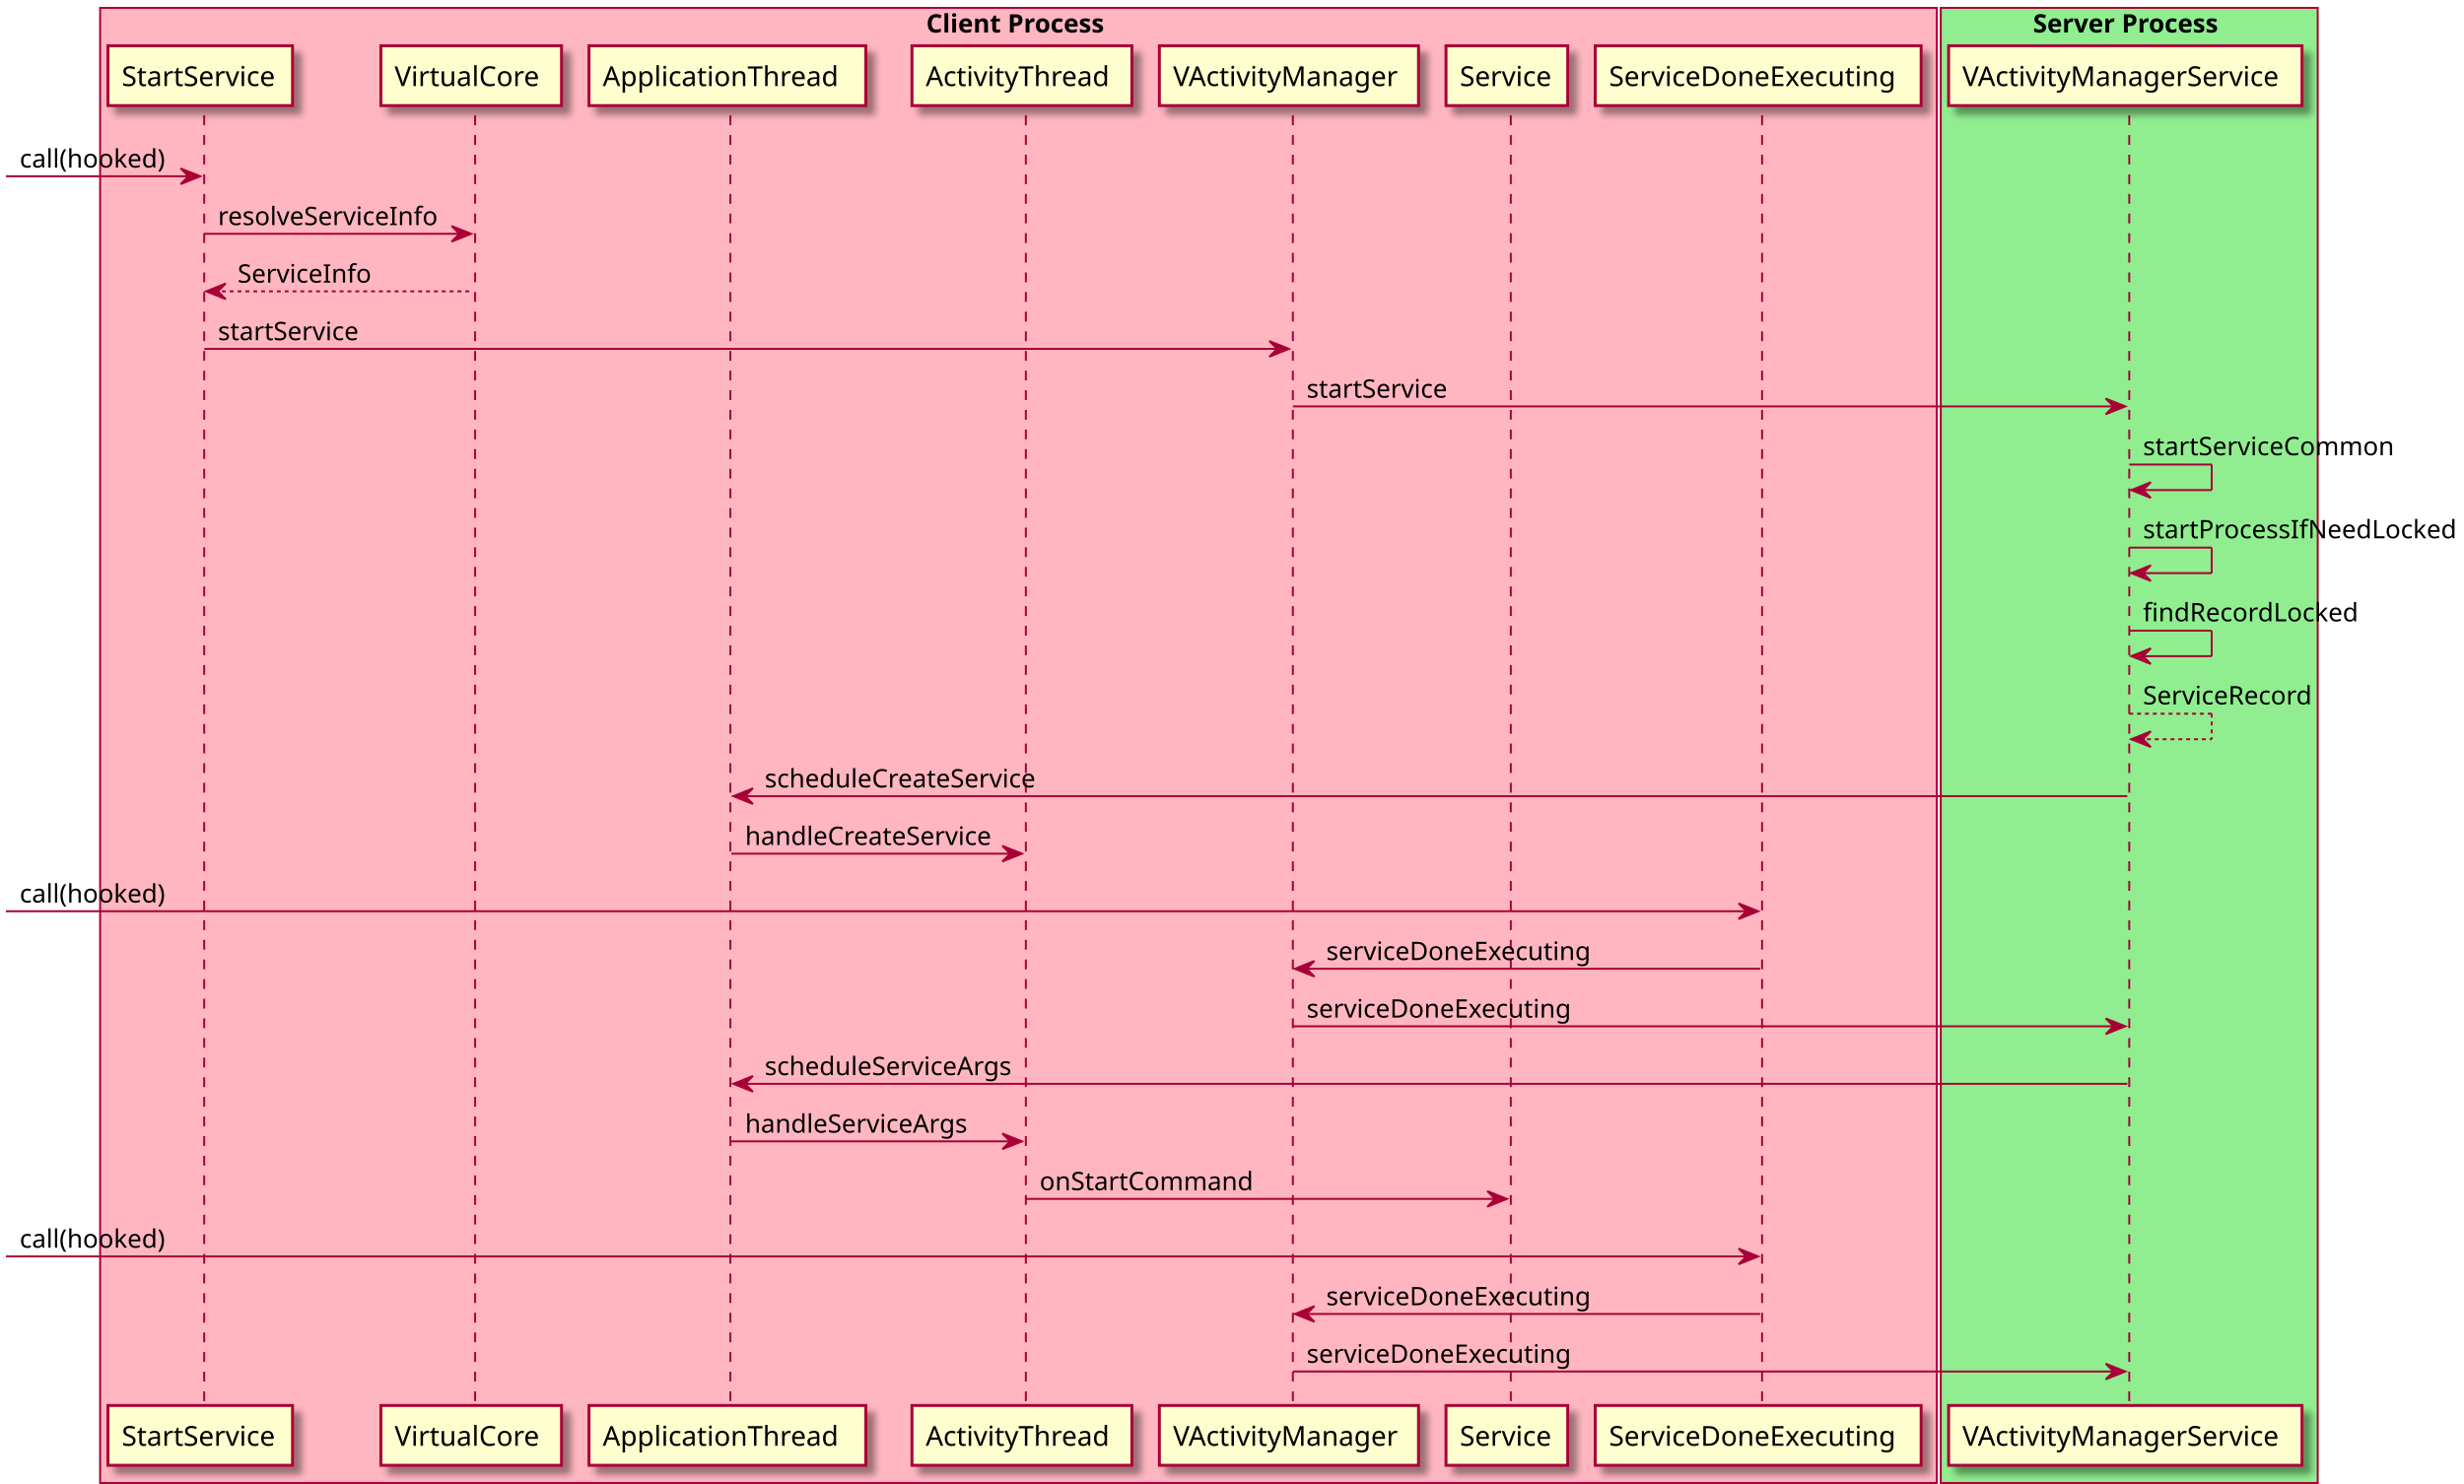
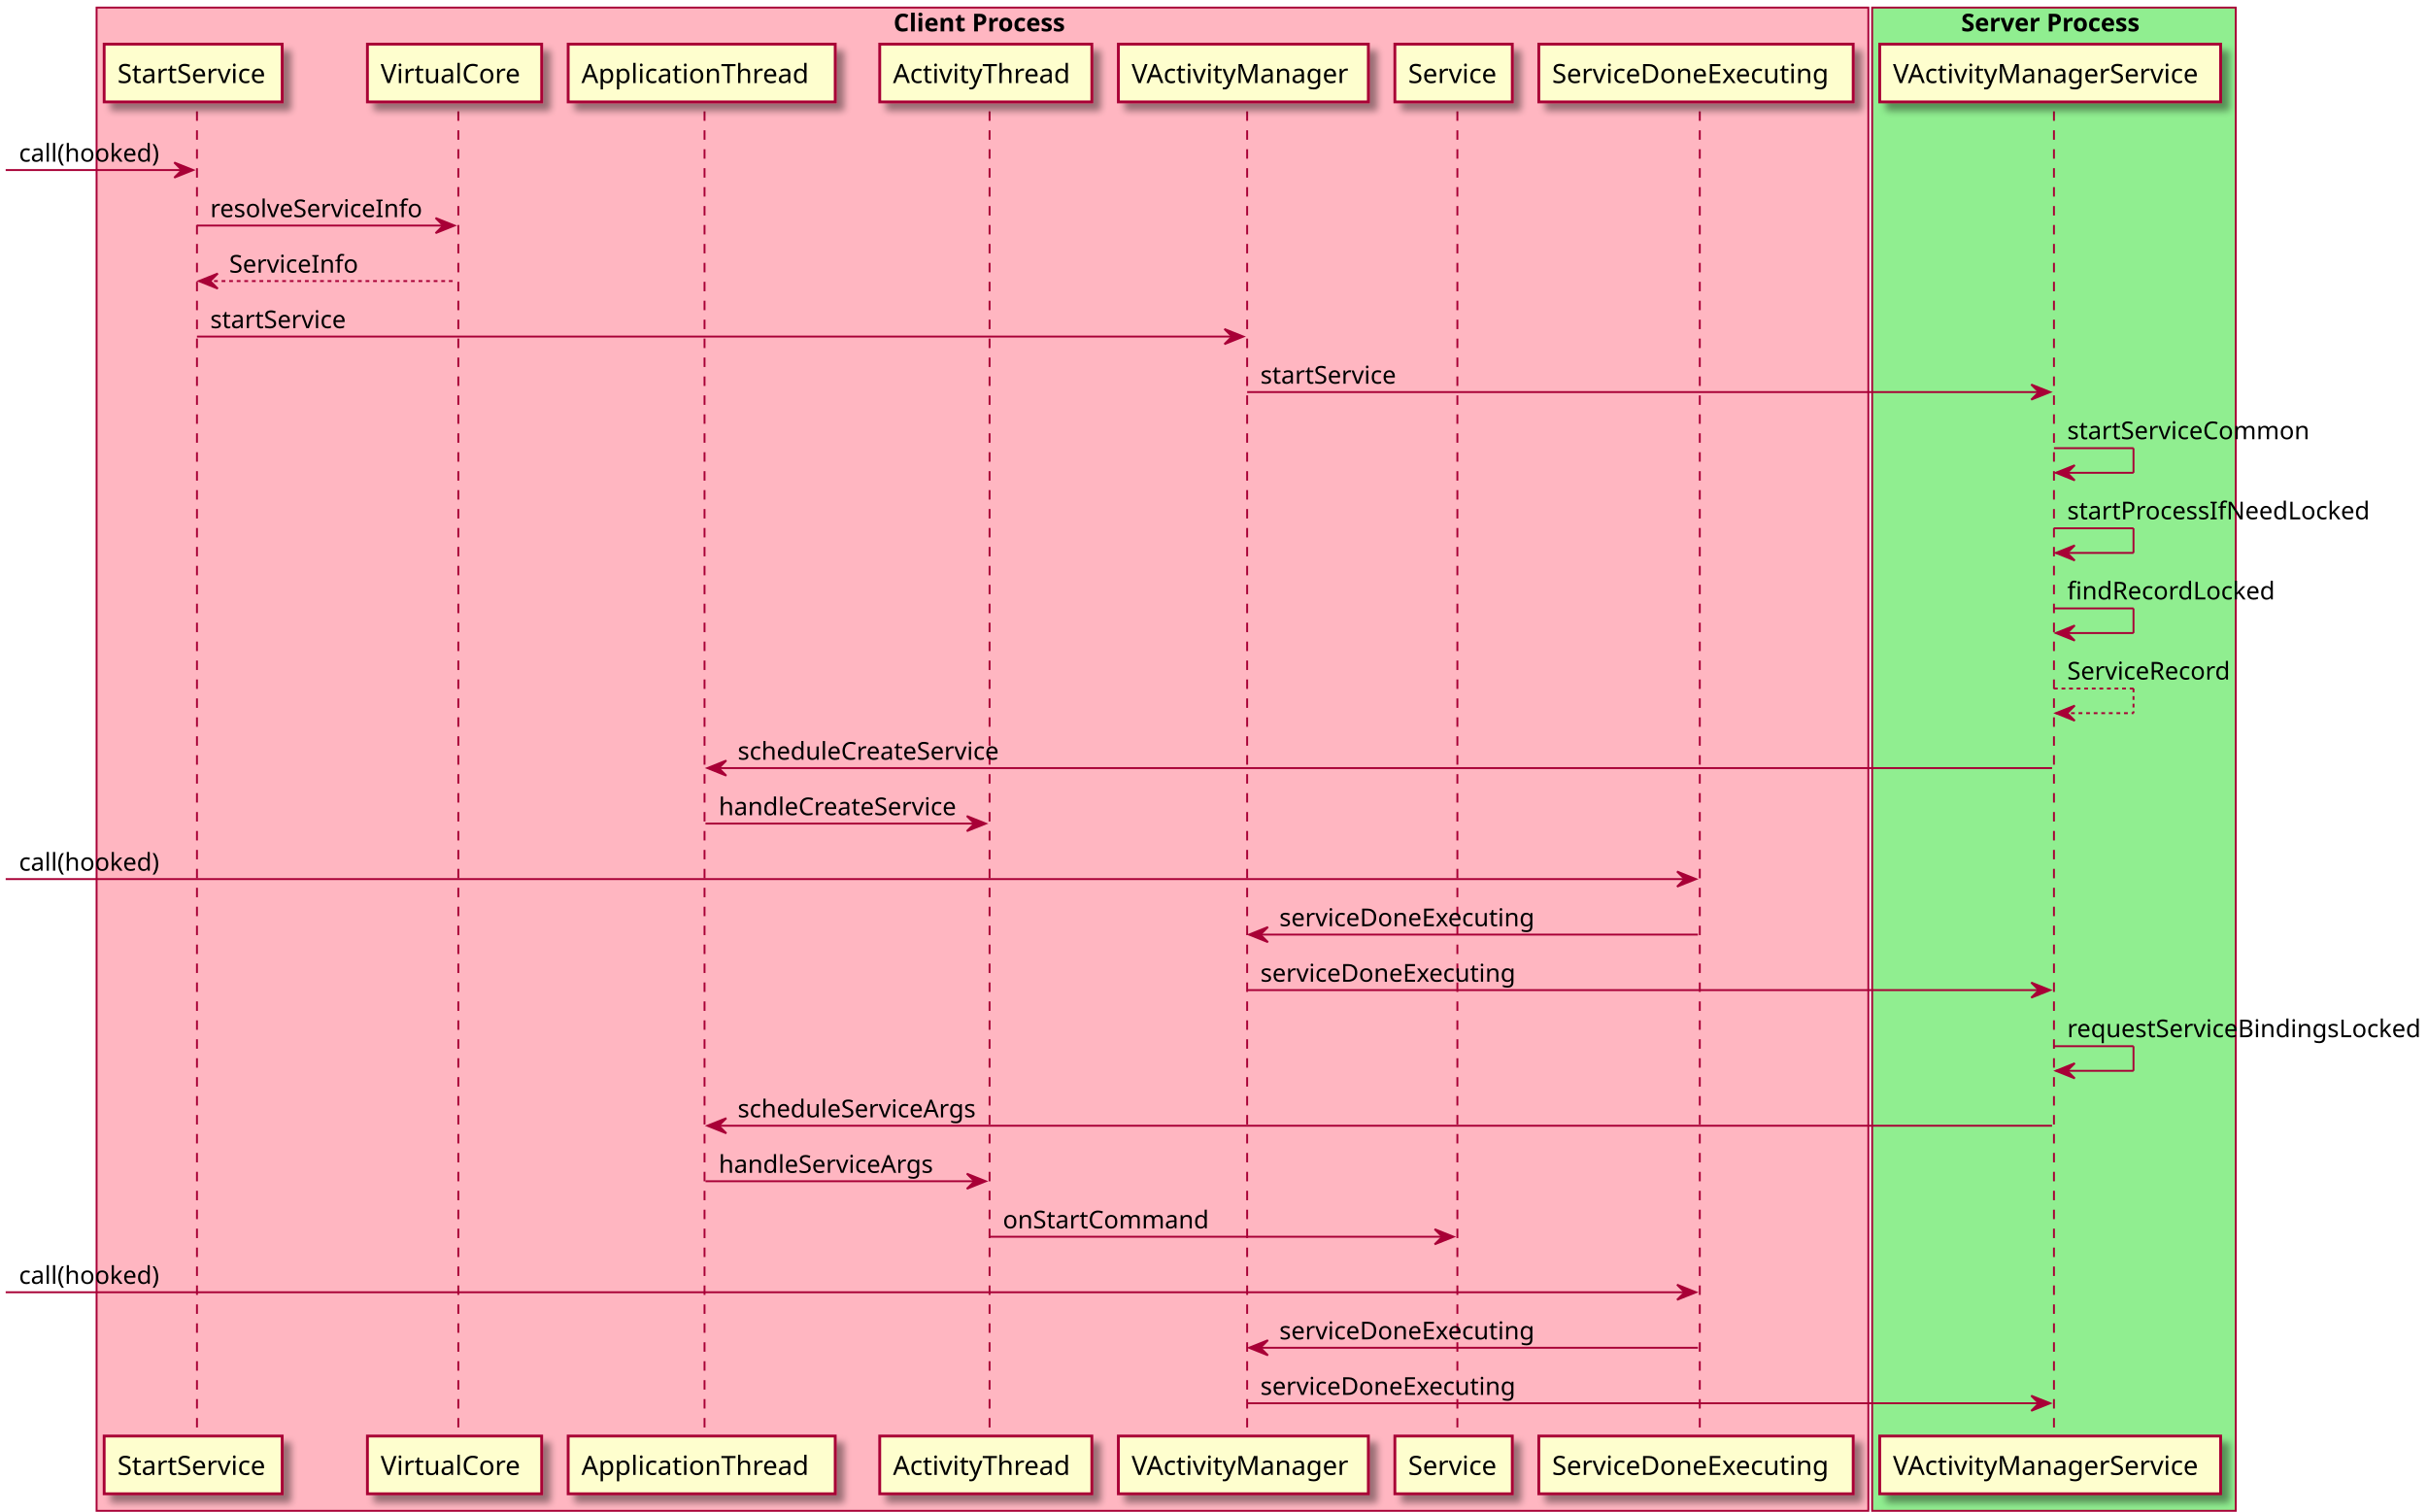
- <svg xmlns="http://www.w3.org/2000/svg" contentScriptType="application/ecmascript" contentStyleType="text/css" height="756px" preserveAspectRatio="none" style="width:1255px;height:756px;" version="1.1" viewBox="0 0 1255 756" width="1255px" zoomAndPan="magnify">
+ <svg xmlns="http://www.w3.org/2000/svg" contentScriptType="application/ecmascript" contentStyleType="text/css" height="798px" preserveAspectRatio="none" style="width:1282px;height:798px;" version="1.1" viewBox="0 0 1282 798" width="1282px" zoomAndPan="magnify">
  <defs>
-     <filter height="300%" id="f63hr017o1xb8" width="300%" x="-1" y="-1">
+     <filter height="300%" id="f1rx0z4woqqmkq" width="300%" x="-1" y="-1">
      <feGaussianBlur result="blurOut" stdDeviation="2.0" />
      <feColorMatrix in="blurOut" result="blurOut2" type="matrix" values="0 0 0 0 0 0 0 0 0 0 0 0 0 0 0 0 0 0 .4 0" />
      <feOffset dx="4.0" dy="4.0" in="blurOut2" result="blurOut3" />
      <feBlend in="SourceGraphic" in2="blurOut3" mode="normal" />
    </filter>
  </defs>
  <g>
-     <rect fill="#FFB6C1" height="751.498" style="stroke: #A80036; stroke-width: 1.0;" width="935.5" x="51" y="4" />
+     <rect fill="#FFB6C1" height="793.809" style="stroke: #A80036; stroke-width: 1.0;" width="935.5" x="51" y="4" />
    <text fill="#000000" font-family="sans-serif" font-size="13" font-weight="bold" lengthAdjust="spacingAndGlyphs" textLength="94" x="471.75" y="16.568">Client Process</text>
-     <rect fill="#90EE90" height="751.498" style="stroke: #A80036; stroke-width: 1.0;" width="192" x="988.5" y="4" />
+     <rect fill="#90EE90" height="793.809" style="stroke: #A80036; stroke-width: 1.0;" width="192" x="988.5" y="4" />
    <text fill="#000000" font-family="sans-serif" font-size="13" font-weight="bold" lengthAdjust="spacingAndGlyphs" textLength="98" x="1035.5" y="16.568">Server Process</text>
-     <line style="stroke: #A80036; stroke-width: 1.0; stroke-dasharray: 5.0,5.0;" x1="104" x2="104" y1="58.799" y2="717.01" />
-     <line style="stroke: #A80036; stroke-width: 1.0; stroke-dasharray: 5.0,5.0;" x1="242" x2="242" y1="58.799" y2="717.01" />
-     <line style="stroke: #A80036; stroke-width: 1.0; stroke-dasharray: 5.0,5.0;" x1="372" x2="372" y1="58.799" y2="717.01" />
-     <line style="stroke: #A80036; stroke-width: 1.0; stroke-dasharray: 5.0,5.0;" x1="522.5" x2="522.5" y1="58.799" y2="717.01" />
-     <line style="stroke: #A80036; stroke-width: 1.0; stroke-dasharray: 5.0,5.0;" x1="658.5" x2="658.5" y1="58.799" y2="717.01" />
-     <line style="stroke: #A80036; stroke-width: 1.0; stroke-dasharray: 5.0,5.0;" x1="769.5" x2="769.5" y1="58.799" y2="717.01" />
-     <line style="stroke: #A80036; stroke-width: 1.0; stroke-dasharray: 5.0,5.0;" x1="897.5" x2="897.5" y1="58.799" y2="717.01" />
-     <line style="stroke: #A80036; stroke-width: 1.0; stroke-dasharray: 5.0,5.0;" x1="1084.5" x2="1084.5" y1="58.799" y2="717.01" />
-     <rect fill="#FEFECE" filter="url(#f63hr017o1xb8)" height="30.488" style="stroke: #A80036; stroke-width: 1.5;" width="94" x="55" y="23.311" />
+     <line style="stroke: #A80036; stroke-width: 1.0; stroke-dasharray: 5.0,5.0;" x1="104" x2="104" y1="58.799" y2="759.32" />
+     <line style="stroke: #A80036; stroke-width: 1.0; stroke-dasharray: 5.0,5.0;" x1="242" x2="242" y1="58.799" y2="759.32" />
+     <line style="stroke: #A80036; stroke-width: 1.0; stroke-dasharray: 5.0,5.0;" x1="372" x2="372" y1="58.799" y2="759.32" />
+     <line style="stroke: #A80036; stroke-width: 1.0; stroke-dasharray: 5.0,5.0;" x1="522.5" x2="522.5" y1="58.799" y2="759.32" />
+     <line style="stroke: #A80036; stroke-width: 1.0; stroke-dasharray: 5.0,5.0;" x1="658.5" x2="658.5" y1="58.799" y2="759.32" />
+     <line style="stroke: #A80036; stroke-width: 1.0; stroke-dasharray: 5.0,5.0;" x1="769.5" x2="769.5" y1="58.799" y2="759.32" />
+     <line style="stroke: #A80036; stroke-width: 1.0; stroke-dasharray: 5.0,5.0;" x1="897.5" x2="897.5" y1="58.799" y2="759.32" />
+     <line style="stroke: #A80036; stroke-width: 1.0; stroke-dasharray: 5.0,5.0;" x1="1084.5" x2="1084.5" y1="58.799" y2="759.32" />
+     <rect fill="#FEFECE" filter="url(#f1rx0z4woqqmkq)" height="30.488" style="stroke: #A80036; stroke-width: 1.5;" width="94" x="55" y="23.311" />
    <text fill="#000000" font-family="sans-serif" font-size="14" lengthAdjust="spacingAndGlyphs" textLength="80" x="62" y="43.846">StartService</text>
-     <rect fill="#FEFECE" filter="url(#f63hr017o1xb8)" height="30.488" style="stroke: #A80036; stroke-width: 1.5;" width="94" x="55" y="716.01" />
-     <text fill="#000000" font-family="sans-serif" font-size="14" lengthAdjust="spacingAndGlyphs" textLength="80" x="62" y="736.545">StartService</text>
-     <rect fill="#FEFECE" filter="url(#f63hr017o1xb8)" height="30.488" style="stroke: #A80036; stroke-width: 1.5;" width="92" x="194" y="23.311" />
+     <rect fill="#FEFECE" filter="url(#f1rx0z4woqqmkq)" height="30.488" style="stroke: #A80036; stroke-width: 1.5;" width="94" x="55" y="758.32" />
+     <text fill="#000000" font-family="sans-serif" font-size="14" lengthAdjust="spacingAndGlyphs" textLength="80" x="62" y="778.856">StartService</text>
+     <rect fill="#FEFECE" filter="url(#f1rx0z4woqqmkq)" height="30.488" style="stroke: #A80036; stroke-width: 1.5;" width="92" x="194" y="23.311" />
    <text fill="#000000" font-family="sans-serif" font-size="14" lengthAdjust="spacingAndGlyphs" textLength="78" x="201" y="43.846">VirtualCore</text>
-     <rect fill="#FEFECE" filter="url(#f63hr017o1xb8)" height="30.488" style="stroke: #A80036; stroke-width: 1.5;" width="92" x="194" y="716.01" />
-     <text fill="#000000" font-family="sans-serif" font-size="14" lengthAdjust="spacingAndGlyphs" textLength="78" x="201" y="736.545">VirtualCore</text>
-     <rect fill="#FEFECE" filter="url(#f63hr017o1xb8)" height="30.488" style="stroke: #A80036; stroke-width: 1.5;" width="141" x="300" y="23.311" />
+     <rect fill="#FEFECE" filter="url(#f1rx0z4woqqmkq)" height="30.488" style="stroke: #A80036; stroke-width: 1.5;" width="92" x="194" y="758.32" />
+     <text fill="#000000" font-family="sans-serif" font-size="14" lengthAdjust="spacingAndGlyphs" textLength="78" x="201" y="778.856">VirtualCore</text>
+     <rect fill="#FEFECE" filter="url(#f1rx0z4woqqmkq)" height="30.488" style="stroke: #A80036; stroke-width: 1.5;" width="141" x="300" y="23.311" />
    <text fill="#000000" font-family="sans-serif" font-size="14" lengthAdjust="spacingAndGlyphs" textLength="127" x="307" y="43.846">ApplicationThread</text>
-     <rect fill="#FEFECE" filter="url(#f63hr017o1xb8)" height="30.488" style="stroke: #A80036; stroke-width: 1.5;" width="141" x="300" y="716.01" />
-     <text fill="#000000" font-family="sans-serif" font-size="14" lengthAdjust="spacingAndGlyphs" textLength="127" x="307" y="736.545">ApplicationThread</text>
-     <rect fill="#FEFECE" filter="url(#f63hr017o1xb8)" height="30.488" style="stroke: #A80036; stroke-width: 1.5;" width="112" x="464.5" y="23.311" />
+     <rect fill="#FEFECE" filter="url(#f1rx0z4woqqmkq)" height="30.488" style="stroke: #A80036; stroke-width: 1.5;" width="141" x="300" y="758.32" />
+     <text fill="#000000" font-family="sans-serif" font-size="14" lengthAdjust="spacingAndGlyphs" textLength="127" x="307" y="778.856">ApplicationThread</text>
+     <rect fill="#FEFECE" filter="url(#f1rx0z4woqqmkq)" height="30.488" style="stroke: #A80036; stroke-width: 1.5;" width="112" x="464.5" y="23.311" />
    <text fill="#000000" font-family="sans-serif" font-size="14" lengthAdjust="spacingAndGlyphs" textLength="98" x="471.5" y="43.846">ActivityThread</text>
-     <rect fill="#FEFECE" filter="url(#f63hr017o1xb8)" height="30.488" style="stroke: #A80036; stroke-width: 1.5;" width="112" x="464.5" y="716.01" />
-     <text fill="#000000" font-family="sans-serif" font-size="14" lengthAdjust="spacingAndGlyphs" textLength="98" x="471.5" y="736.545">ActivityThread</text>
-     <rect fill="#FEFECE" filter="url(#f63hr017o1xb8)" height="30.488" style="stroke: #A80036; stroke-width: 1.5;" width="132" x="590.5" y="23.311" />
+     <rect fill="#FEFECE" filter="url(#f1rx0z4woqqmkq)" height="30.488" style="stroke: #A80036; stroke-width: 1.5;" width="112" x="464.5" y="758.32" />
+     <text fill="#000000" font-family="sans-serif" font-size="14" lengthAdjust="spacingAndGlyphs" textLength="98" x="471.5" y="778.856">ActivityThread</text>
+     <rect fill="#FEFECE" filter="url(#f1rx0z4woqqmkq)" height="30.488" style="stroke: #A80036; stroke-width: 1.5;" width="132" x="590.5" y="23.311" />
    <text fill="#000000" font-family="sans-serif" font-size="14" lengthAdjust="spacingAndGlyphs" textLength="118" x="597.5" y="43.846">VActivityManager</text>
-     <rect fill="#FEFECE" filter="url(#f63hr017o1xb8)" height="30.488" style="stroke: #A80036; stroke-width: 1.5;" width="132" x="590.5" y="716.01" />
-     <text fill="#000000" font-family="sans-serif" font-size="14" lengthAdjust="spacingAndGlyphs" textLength="118" x="597.5" y="736.545">VActivityManager</text>
-     <rect fill="#FEFECE" filter="url(#f63hr017o1xb8)" height="30.488" style="stroke: #A80036; stroke-width: 1.5;" width="62" x="736.5" y="23.311" />
+     <rect fill="#FEFECE" filter="url(#f1rx0z4woqqmkq)" height="30.488" style="stroke: #A80036; stroke-width: 1.5;" width="132" x="590.5" y="758.32" />
+     <text fill="#000000" font-family="sans-serif" font-size="14" lengthAdjust="spacingAndGlyphs" textLength="118" x="597.5" y="778.856">VActivityManager</text>
+     <rect fill="#FEFECE" filter="url(#f1rx0z4woqqmkq)" height="30.488" style="stroke: #A80036; stroke-width: 1.5;" width="62" x="736.5" y="23.311" />
    <text fill="#000000" font-family="sans-serif" font-size="14" lengthAdjust="spacingAndGlyphs" textLength="48" x="743.5" y="43.846">Service</text>
-     <rect fill="#FEFECE" filter="url(#f63hr017o1xb8)" height="30.488" style="stroke: #A80036; stroke-width: 1.5;" width="62" x="736.5" y="716.01" />
-     <text fill="#000000" font-family="sans-serif" font-size="14" lengthAdjust="spacingAndGlyphs" textLength="48" x="743.5" y="736.545">Service</text>
-     <rect fill="#FEFECE" filter="url(#f63hr017o1xb8)" height="30.488" style="stroke: #A80036; stroke-width: 1.5;" width="166" x="812.5" y="23.311" />
+     <rect fill="#FEFECE" filter="url(#f1rx0z4woqqmkq)" height="30.488" style="stroke: #A80036; stroke-width: 1.5;" width="62" x="736.5" y="758.32" />
+     <text fill="#000000" font-family="sans-serif" font-size="14" lengthAdjust="spacingAndGlyphs" textLength="48" x="743.5" y="778.856">Service</text>
+     <rect fill="#FEFECE" filter="url(#f1rx0z4woqqmkq)" height="30.488" style="stroke: #A80036; stroke-width: 1.5;" width="166" x="812.5" y="23.311" />
    <text fill="#000000" font-family="sans-serif" font-size="14" lengthAdjust="spacingAndGlyphs" textLength="152" x="819.5" y="43.846">ServiceDoneExecuting</text>
-     <rect fill="#FEFECE" filter="url(#f63hr017o1xb8)" height="30.488" style="stroke: #A80036; stroke-width: 1.5;" width="166" x="812.5" y="716.01" />
-     <text fill="#000000" font-family="sans-serif" font-size="14" lengthAdjust="spacingAndGlyphs" textLength="152" x="819.5" y="736.545">ServiceDoneExecuting</text>
-     <rect fill="#FEFECE" filter="url(#f63hr017o1xb8)" height="30.488" style="stroke: #A80036; stroke-width: 1.5;" width="180" x="992.5" y="23.311" />
+     <rect fill="#FEFECE" filter="url(#f1rx0z4woqqmkq)" height="30.488" style="stroke: #A80036; stroke-width: 1.5;" width="166" x="812.5" y="758.32" />
+     <text fill="#000000" font-family="sans-serif" font-size="14" lengthAdjust="spacingAndGlyphs" textLength="152" x="819.5" y="778.856">ServiceDoneExecuting</text>
+     <rect fill="#FEFECE" filter="url(#f1rx0z4woqqmkq)" height="30.488" style="stroke: #A80036; stroke-width: 1.5;" width="180" x="992.5" y="23.311" />
    <text fill="#000000" font-family="sans-serif" font-size="14" lengthAdjust="spacingAndGlyphs" textLength="166" x="999.5" y="43.846">VActivityManagerService</text>
-     <rect fill="#FEFECE" filter="url(#f63hr017o1xb8)" height="30.488" style="stroke: #A80036; stroke-width: 1.5;" width="180" x="992.5" y="716.01" />
-     <text fill="#000000" font-family="sans-serif" font-size="14" lengthAdjust="spacingAndGlyphs" textLength="166" x="999.5" y="736.545">VActivityManagerService</text>
+     <rect fill="#FEFECE" filter="url(#f1rx0z4woqqmkq)" height="30.488" style="stroke: #A80036; stroke-width: 1.5;" width="180" x="992.5" y="758.32" />
+     <text fill="#000000" font-family="sans-serif" font-size="14" lengthAdjust="spacingAndGlyphs" textLength="166" x="999.5" y="778.856">VActivityManagerService</text>
    <polygon fill="#A80036" points="92,85.799,102,89.799,92,93.799,96,89.799" style="stroke: #A80036; stroke-width: 1.0;" />
    <line style="stroke: #A80036; stroke-width: 1.0;" x1="3" x2="98" y1="89.799" y2="89.799" />
    <text fill="#000000" font-family="sans-serif" font-size="13" lengthAdjust="spacingAndGlyphs" textLength="77" x="10" y="85.367">call(hooked)</text>
    <polygon fill="#A80036" points="230,115.109,240,119.109,230,123.109,234,119.109" style="stroke: #A80036; stroke-width: 1.0;" />
    <line style="stroke: #A80036; stroke-width: 1.0;" x1="104" x2="236" y1="119.109" y2="119.109" />
    <text fill="#000000" font-family="sans-serif" font-size="13" lengthAdjust="spacingAndGlyphs" textLength="114" x="111" y="114.678">resolveServiceInfo</text>
    <polygon fill="#A80036" points="115,144.42,105,148.42,115,152.42,111,148.42" style="stroke: #A80036; stroke-width: 1.0;" />
    <line style="stroke: #A80036; stroke-width: 1.0; stroke-dasharray: 2.0,2.0;" x1="109" x2="241" y1="148.42" y2="148.42" />
    <text fill="#000000" font-family="sans-serif" font-size="13" lengthAdjust="spacingAndGlyphs" textLength="69" x="121" y="143.988">ServiceInfo</text>
    <polygon fill="#A80036" points="646.5,173.731,656.5,177.731,646.5,181.731,650.5,177.731" style="stroke: #A80036; stroke-width: 1.0;" />
    <line style="stroke: #A80036; stroke-width: 1.0;" x1="104" x2="652.5" y1="177.731" y2="177.731" />
    <text fill="#000000" font-family="sans-serif" font-size="13" lengthAdjust="spacingAndGlyphs" textLength="73" x="111" y="173.299">startService</text>
    <polygon fill="#A80036" points="1072.5,203.041,1082.5,207.041,1072.5,211.041,1076.5,207.041" style="stroke: #A80036; stroke-width: 1.0;" />
    <line style="stroke: #A80036; stroke-width: 1.0;" x1="658.5" x2="1078.5" y1="207.041" y2="207.041" />
    <text fill="#000000" font-family="sans-serif" font-size="13" lengthAdjust="spacingAndGlyphs" textLength="73" x="665.5" y="202.609">startService</text>
    <line style="stroke: #A80036; stroke-width: 1.0;" x1="1084.5" x2="1126.5" y1="236.662" y2="236.662" />
    <line style="stroke: #A80036; stroke-width: 1.0;" x1="1126.5" x2="1126.5" y1="236.662" y2="249.662" />
    <line style="stroke: #A80036; stroke-width: 1.0;" x1="1085.5" x2="1126.5" y1="249.662" y2="249.662" />
    <polygon fill="#A80036" points="1095.5,245.662,1085.5,249.662,1095.5,253.662,1091.5,249.662" style="stroke: #A80036; stroke-width: 1.0;" />
    <text fill="#000000" font-family="sans-serif" font-size="13" lengthAdjust="spacingAndGlyphs" textLength="130" x="1091.5" y="231.92">startServiceCommon</text>
    <line style="stroke: #A80036; stroke-width: 1.0;" x1="1084.5" x2="1126.5" y1="278.973" y2="278.973" />
    <line style="stroke: #A80036; stroke-width: 1.0;" x1="1126.5" x2="1126.5" y1="278.973" y2="291.973" />
    <line style="stroke: #A80036; stroke-width: 1.0;" x1="1085.5" x2="1126.5" y1="291.973" y2="291.973" />
    <polygon fill="#A80036" points="1095.5,287.973,1085.5,291.973,1095.5,295.973,1091.5,291.973" style="stroke: #A80036; stroke-width: 1.0;" />
    <text fill="#000000" font-family="sans-serif" font-size="13" lengthAdjust="spacingAndGlyphs" textLength="163" x="1091.5" y="274.231">startProcessIfNeedLocked</text>
    <line style="stroke: #A80036; stroke-width: 1.0;" x1="1084.5" x2="1126.5" y1="321.283" y2="321.283" />
    <line style="stroke: #A80036; stroke-width: 1.0;" x1="1126.5" x2="1126.5" y1="321.283" y2="334.283" />
    <line style="stroke: #A80036; stroke-width: 1.0;" x1="1085.5" x2="1126.5" y1="334.283" y2="334.283" />
    <polygon fill="#A80036" points="1095.5,330.283,1085.5,334.283,1095.5,338.283,1091.5,334.283" style="stroke: #A80036; stroke-width: 1.0;" />
    <text fill="#000000" font-family="sans-serif" font-size="13" lengthAdjust="spacingAndGlyphs" textLength="113" x="1091.5" y="316.541">findRecordLocked</text>
    <line style="stroke: #A80036; stroke-width: 1.0; stroke-dasharray: 2.0,2.0;" x1="1084.5" x2="1126.5" y1="363.594" y2="363.594" />
    <line style="stroke: #A80036; stroke-width: 1.0; stroke-dasharray: 2.0,2.0;" x1="1126.5" x2="1126.5" y1="363.594" y2="376.594" />
    <line style="stroke: #A80036; stroke-width: 1.0; stroke-dasharray: 2.0,2.0;" x1="1085.5" x2="1126.5" y1="376.594" y2="376.594" />
    <polygon fill="#A80036" points="1095.5,372.594,1085.5,376.594,1095.5,380.594,1091.5,376.594" style="stroke: #A80036; stroke-width: 1.0;" />
    <text fill="#000000" font-family="sans-serif" font-size="13" lengthAdjust="spacingAndGlyphs" textLength="87" x="1091.5" y="358.852">ServiceRecord</text>
    <polygon fill="#A80036" points="383.5,401.594,373.5,405.594,383.5,409.594,379.5,405.594" style="stroke: #A80036; stroke-width: 1.0;" />
    <line style="stroke: #A80036; stroke-width: 1.0;" x1="377.5" x2="1083.5" y1="405.594" y2="405.594" />
    <text fill="#000000" font-family="sans-serif" font-size="13" lengthAdjust="spacingAndGlyphs" textLength="140" x="389.5" y="401.162">scheduleCreateService</text>
    <polygon fill="#A80036" points="510.5,430.904,520.5,434.904,510.5,438.904,514.5,434.904" style="stroke: #A80036; stroke-width: 1.0;" />
    <line style="stroke: #A80036; stroke-width: 1.0;" x1="372.5" x2="516.5" y1="434.904" y2="434.904" />
    <text fill="#000000" font-family="sans-serif" font-size="13" lengthAdjust="spacingAndGlyphs" textLength="126" x="379.5" y="430.473">handleCreateService</text>
    <polygon fill="#A80036" points="885.5,460.215,895.5,464.215,885.5,468.215,889.5,464.215" style="stroke: #A80036; stroke-width: 1.0;" />
    <line style="stroke: #A80036; stroke-width: 1.0;" x1="3" x2="891.5" y1="464.215" y2="464.215" />
    <text fill="#000000" font-family="sans-serif" font-size="13" lengthAdjust="spacingAndGlyphs" textLength="77" x="10" y="459.783">call(hooked)</text>
    <polygon fill="#A80036" points="669.5,489.525,659.5,493.525,669.5,497.525,665.5,493.525" style="stroke: #A80036; stroke-width: 1.0;" />
    <line style="stroke: #A80036; stroke-width: 1.0;" x1="663.5" x2="896.5" y1="493.525" y2="493.525" />
    <text fill="#000000" font-family="sans-serif" font-size="13" lengthAdjust="spacingAndGlyphs" textLength="139" x="675.5" y="489.094">serviceDoneExecuting</text>
    <polygon fill="#A80036" points="1072.5,518.836,1082.5,522.836,1072.5,526.836,1076.5,522.836" style="stroke: #A80036; stroke-width: 1.0;" />
    <line style="stroke: #A80036; stroke-width: 1.0;" x1="658.5" x2="1078.5" y1="522.836" y2="522.836" />
    <text fill="#000000" font-family="sans-serif" font-size="13" lengthAdjust="spacingAndGlyphs" textLength="139" x="665.5" y="518.404">serviceDoneExecuting</text>
-     <polygon fill="#A80036" points="383.5,548.146,373.5,552.146,383.5,556.146,379.5,552.146" style="stroke: #A80036; stroke-width: 1.0;" />
-     <line style="stroke: #A80036; stroke-width: 1.0;" x1="377.5" x2="1083.5" y1="552.146" y2="552.146" />
-     <text fill="#000000" font-family="sans-serif" font-size="13" lengthAdjust="spacingAndGlyphs" textLength="129" x="389.5" y="547.715">scheduleServiceArgs</text>
-     <polygon fill="#A80036" points="510.5,577.457,520.5,581.457,510.5,585.457,514.5,581.457" style="stroke: #A80036; stroke-width: 1.0;" />
-     <line style="stroke: #A80036; stroke-width: 1.0;" x1="372.5" x2="516.5" y1="581.457" y2="581.457" />
-     <text fill="#000000" font-family="sans-serif" font-size="13" lengthAdjust="spacingAndGlyphs" textLength="115" x="379.5" y="577.025">handleServiceArgs</text>
-     <polygon fill="#A80036" points="757.5,606.768,767.5,610.768,757.5,614.768,761.5,610.768" style="stroke: #A80036; stroke-width: 1.0;" />
-     <line style="stroke: #A80036; stroke-width: 1.0;" x1="522.5" x2="763.5" y1="610.768" y2="610.768" />
-     <text fill="#000000" font-family="sans-serif" font-size="13" lengthAdjust="spacingAndGlyphs" textLength="109" x="529.5" y="606.336">onStartCommand</text>
-     <polygon fill="#A80036" points="885.5,636.078,895.5,640.078,885.5,644.078,889.5,640.078" style="stroke: #A80036; stroke-width: 1.0;" />
-     <line style="stroke: #A80036; stroke-width: 1.0;" x1="3" x2="891.5" y1="640.078" y2="640.078" />
-     <text fill="#000000" font-family="sans-serif" font-size="13" lengthAdjust="spacingAndGlyphs" textLength="77" x="10" y="635.646">call(hooked)</text>
-     <polygon fill="#A80036" points="669.5,665.389,659.5,669.389,669.5,673.389,665.5,669.389" style="stroke: #A80036; stroke-width: 1.0;" />
-     <line style="stroke: #A80036; stroke-width: 1.0;" x1="663.5" x2="896.5" y1="669.389" y2="669.389" />
-     <text fill="#000000" font-family="sans-serif" font-size="13" lengthAdjust="spacingAndGlyphs" textLength="139" x="675.5" y="664.957">serviceDoneExecuting</text>
-     <polygon fill="#A80036" points="1072.5,694.699,1082.5,698.699,1072.5,702.699,1076.5,698.699" style="stroke: #A80036; stroke-width: 1.0;" />
-     <line style="stroke: #A80036; stroke-width: 1.0;" x1="658.5" x2="1078.5" y1="698.699" y2="698.699" />
-     <text fill="#000000" font-family="sans-serif" font-size="13" lengthAdjust="spacingAndGlyphs" textLength="139" x="665.5" y="694.268">serviceDoneExecuting</text>
+     <line style="stroke: #A80036; stroke-width: 1.0;" x1="1084.5" x2="1126.5" y1="552.457" y2="552.457" />
+     <line style="stroke: #A80036; stroke-width: 1.0;" x1="1126.5" x2="1126.5" y1="552.457" y2="565.457" />
+     <line style="stroke: #A80036; stroke-width: 1.0;" x1="1085.5" x2="1126.5" y1="565.457" y2="565.457" />
+     <polygon fill="#A80036" points="1095.5,561.457,1085.5,565.457,1095.5,569.457,1091.5,565.457" style="stroke: #A80036; stroke-width: 1.0;" />
+     <text fill="#000000" font-family="sans-serif" font-size="13" lengthAdjust="spacingAndGlyphs" textLength="190" x="1091.5" y="547.715">requestServiceBindingsLocked</text>
+     <polygon fill="#A80036" points="383.5,590.457,373.5,594.457,383.5,598.457,379.5,594.457" style="stroke: #A80036; stroke-width: 1.0;" />
+     <line style="stroke: #A80036; stroke-width: 1.0;" x1="377.5" x2="1083.5" y1="594.457" y2="594.457" />
+     <text fill="#000000" font-family="sans-serif" font-size="13" lengthAdjust="spacingAndGlyphs" textLength="129" x="389.5" y="590.025">scheduleServiceArgs</text>
+     <polygon fill="#A80036" points="510.5,619.768,520.5,623.768,510.5,627.768,514.5,623.768" style="stroke: #A80036; stroke-width: 1.0;" />
+     <line style="stroke: #A80036; stroke-width: 1.0;" x1="372.5" x2="516.5" y1="623.768" y2="623.768" />
+     <text fill="#000000" font-family="sans-serif" font-size="13" lengthAdjust="spacingAndGlyphs" textLength="115" x="379.5" y="619.336">handleServiceArgs</text>
+     <polygon fill="#A80036" points="757.5,649.078,767.5,653.078,757.5,657.078,761.5,653.078" style="stroke: #A80036; stroke-width: 1.0;" />
+     <line style="stroke: #A80036; stroke-width: 1.0;" x1="522.5" x2="763.5" y1="653.078" y2="653.078" />
+     <text fill="#000000" font-family="sans-serif" font-size="13" lengthAdjust="spacingAndGlyphs" textLength="109" x="529.5" y="648.646">onStartCommand</text>
+     <polygon fill="#A80036" points="885.5,678.389,895.5,682.389,885.5,686.389,889.5,682.389" style="stroke: #A80036; stroke-width: 1.0;" />
+     <line style="stroke: #A80036; stroke-width: 1.0;" x1="3" x2="891.5" y1="682.389" y2="682.389" />
+     <text fill="#000000" font-family="sans-serif" font-size="13" lengthAdjust="spacingAndGlyphs" textLength="77" x="10" y="677.957">call(hooked)</text>
+     <polygon fill="#A80036" points="669.5,707.699,659.5,711.699,669.5,715.699,665.5,711.699" style="stroke: #A80036; stroke-width: 1.0;" />
+     <line style="stroke: #A80036; stroke-width: 1.0;" x1="663.5" x2="896.5" y1="711.699" y2="711.699" />
+     <text fill="#000000" font-family="sans-serif" font-size="13" lengthAdjust="spacingAndGlyphs" textLength="139" x="675.5" y="707.268">serviceDoneExecuting</text>
+     <polygon fill="#A80036" points="1072.5,737.01,1082.5,741.01,1072.5,745.01,1076.5,741.01" style="stroke: #A80036; stroke-width: 1.0;" />
+     <line style="stroke: #A80036; stroke-width: 1.0;" x1="658.5" x2="1078.5" y1="741.01" y2="741.01" />
+     <text fill="#000000" font-family="sans-serif" font-size="13" lengthAdjust="spacingAndGlyphs" textLength="139" x="665.5" y="736.578">serviceDoneExecuting</text>
  </g>
</svg>
